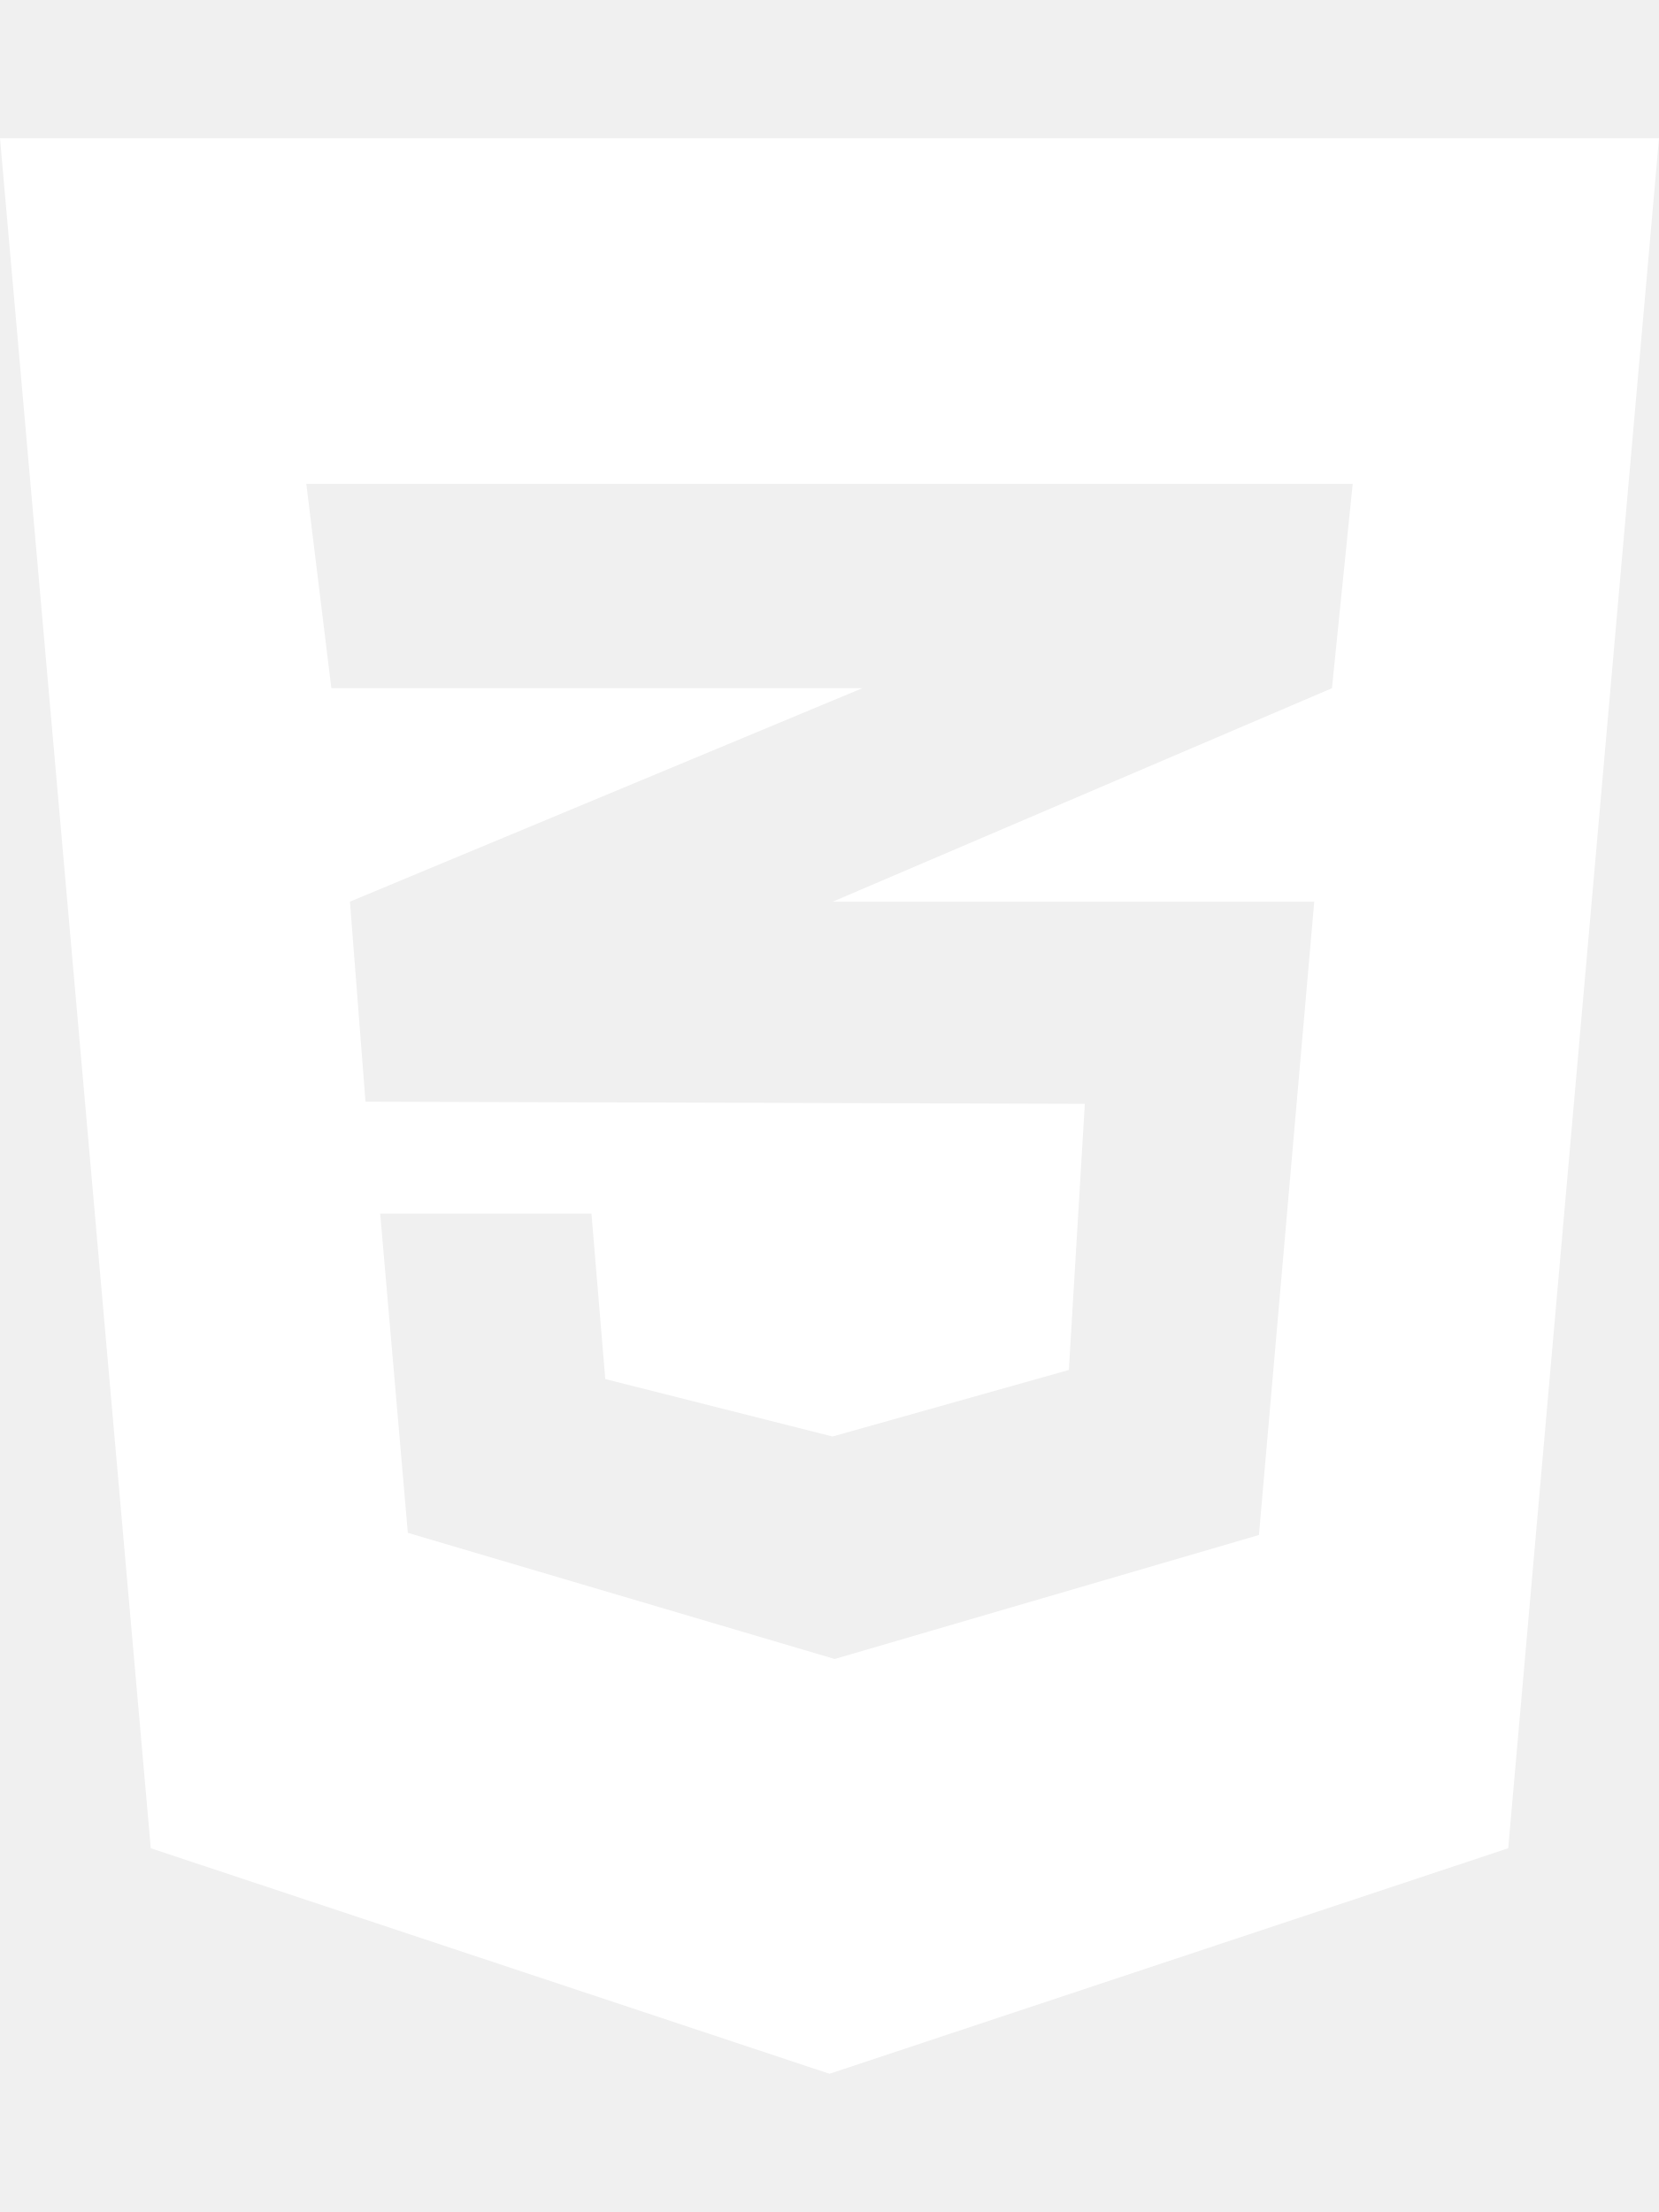
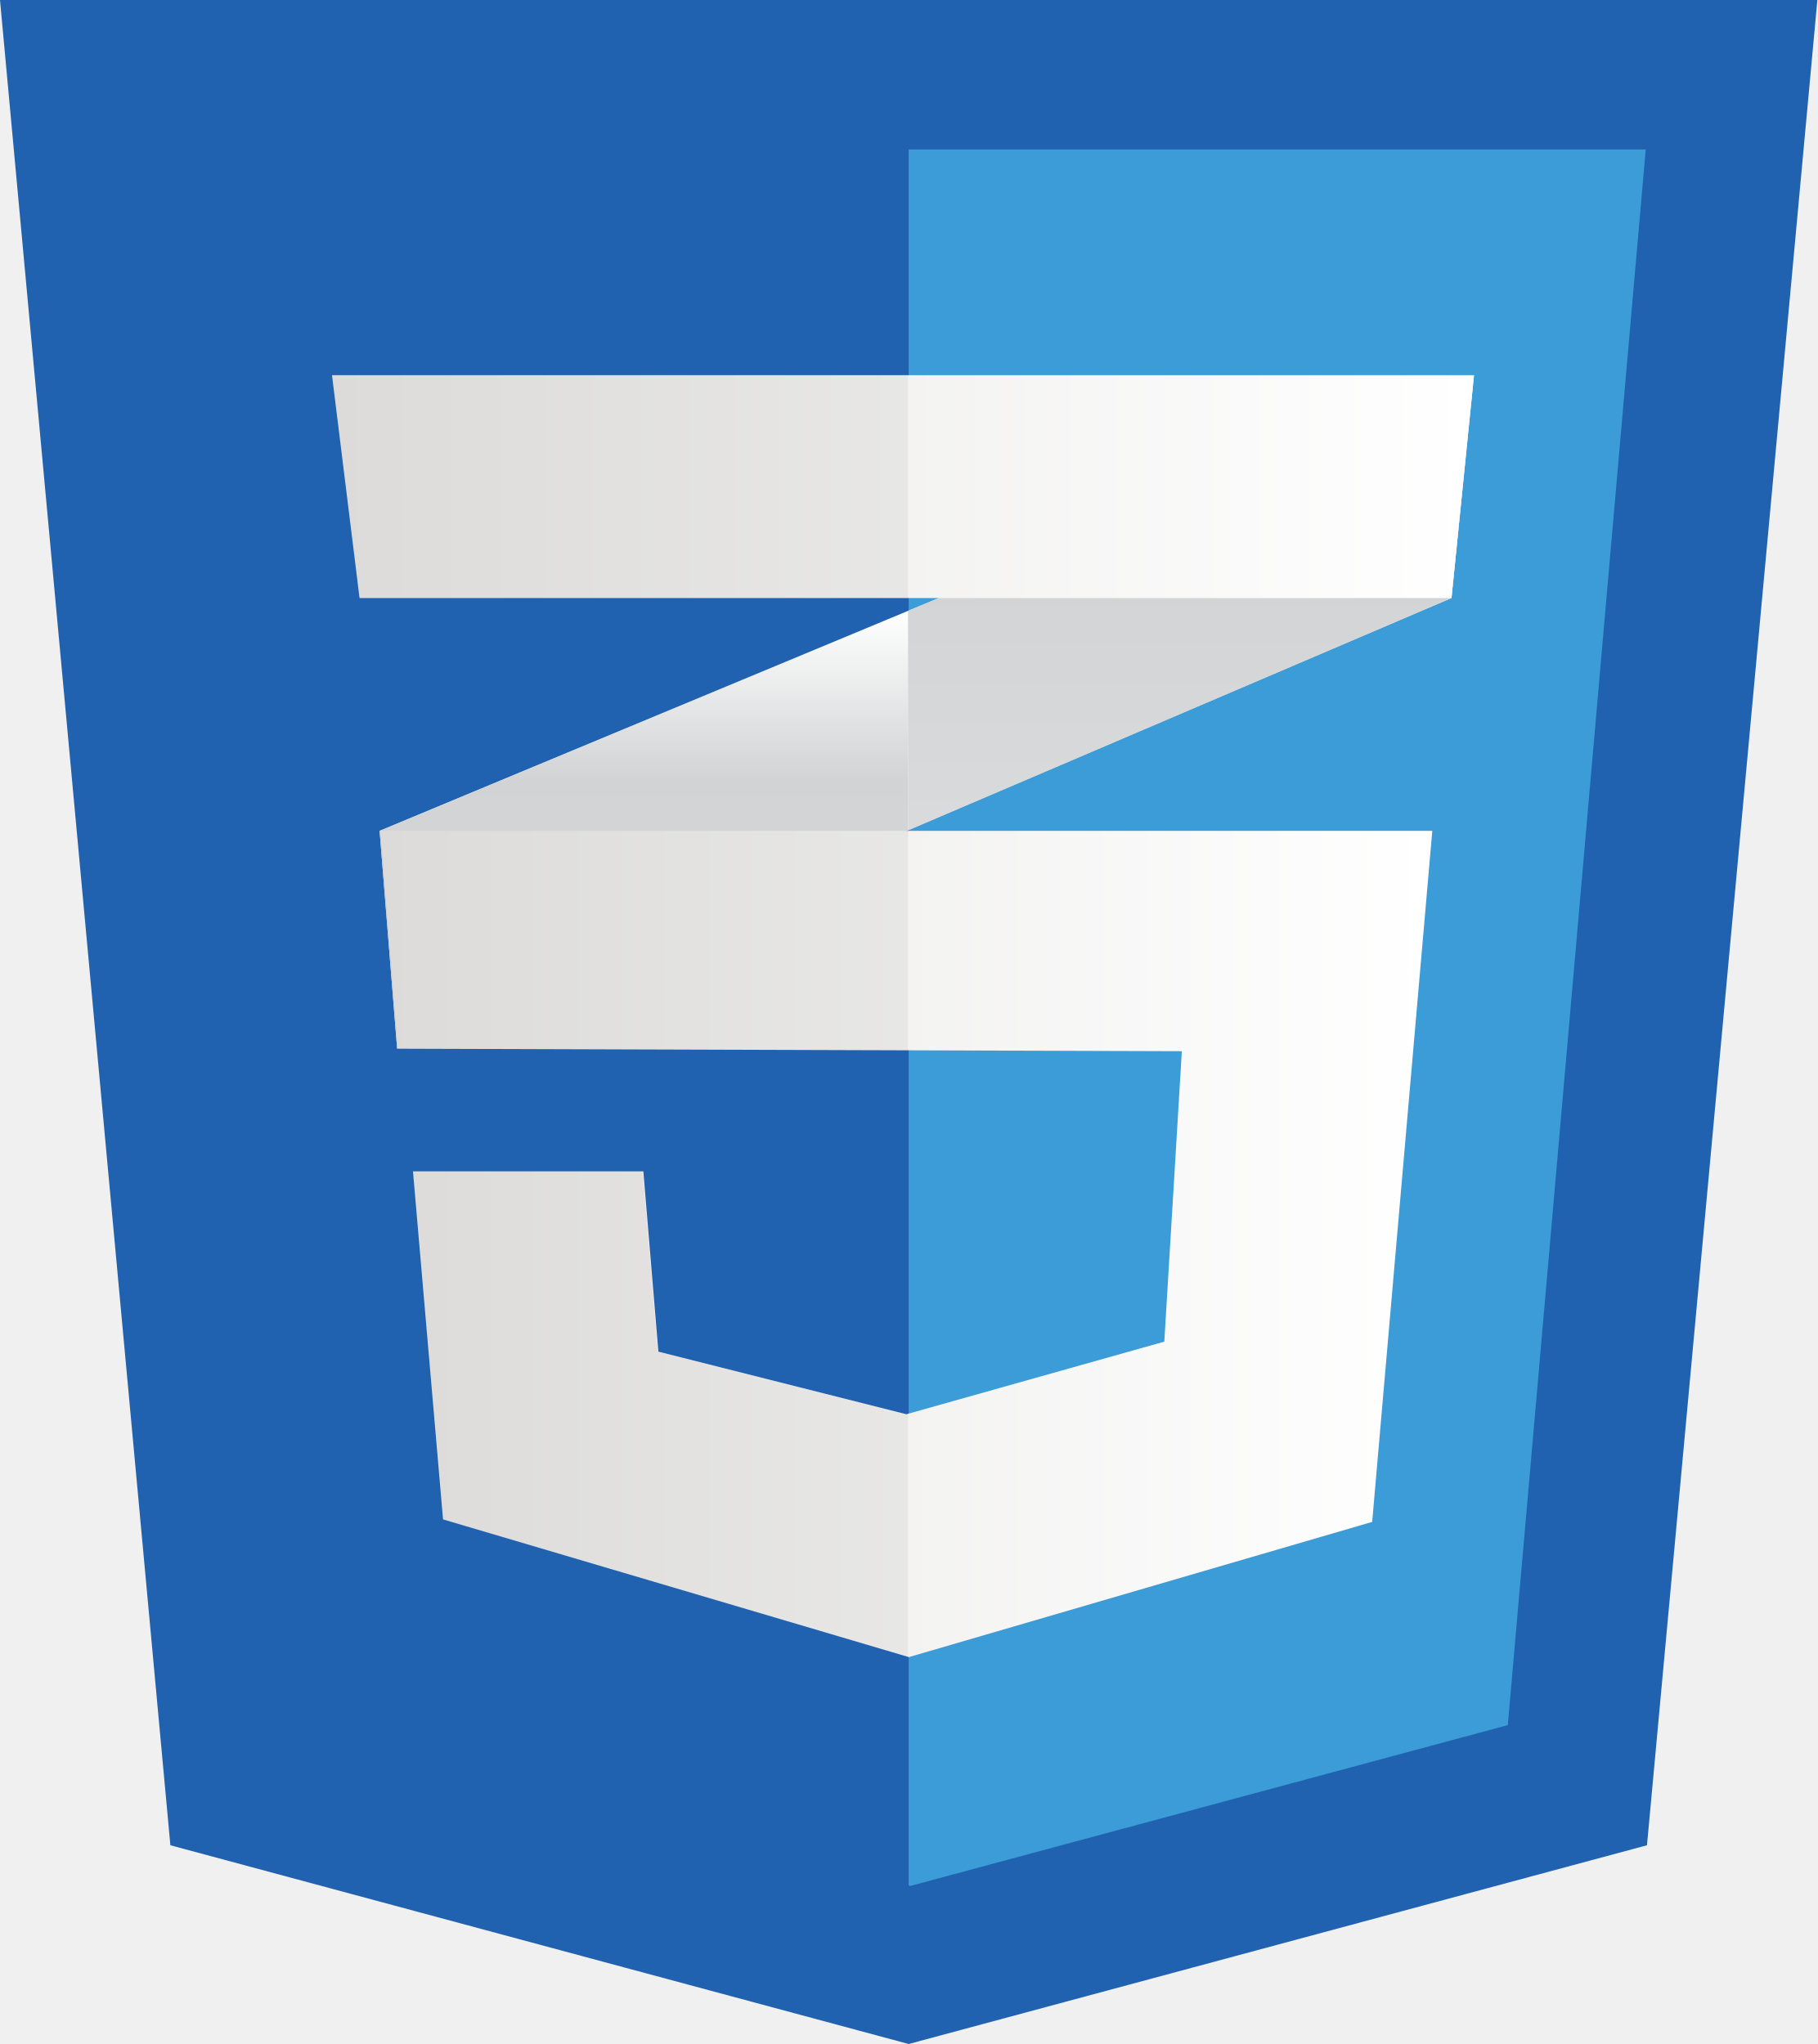
- <svg xmlns="http://www.w3.org/2000/svg" height="16" width="12" viewBox="0 0 384 512">
-   <path fill="#FFF" d="M0 32l34.9 395.8L192 480l157.1-52.2L384 32H0zm313.1 80l-4.8 47.3L193 208.6l-.3 .1h111.5l-12.8 146.6-98.2 28.7-98.8-29.2-6.4-73.9h48.9l3.2 38.3 52.6 13.3 54.7-15.4 3.7-61.6-166.3-.5v-.1l-.2 .1-3.6-46.3L193.1 162l6.5-2.7H76.7L70.9 112h242.2z" />
+ <svg xmlns="http://www.w3.org/2000/svg" xmlns:xlink="http://www.w3.org/1999/xlink" viewBox="0 0 296297 333333" shape-rendering="geometricPrecision" text-rendering="geometricPrecision" image-rendering="optimizeQuality" fill-rule="evenodd" clip-rule="evenodd">
+   <defs>
+     <linearGradient id="id4" gradientUnits="userSpaceOnUse" x1="54128.7" y1="79355.5" x2="240318" y2="79355.5">
+       <stop offset="0" stop-color="#e8e7e5" />
+       <stop offset="1" stop-color="#fff" />
+     </linearGradient>
+     <linearGradient id="id5" gradientUnits="userSpaceOnUse" x1="62019.3" y1="202868" x2="233515" y2="202868">
+       <stop offset="0" stop-color="#e8e7e5" />
+       <stop offset="1" stop-color="#fff" />
+     </linearGradient>
+     <linearGradient id="id6" gradientUnits="userSpaceOnUse" x1="104963" y1="99616.9" x2="104963" y2="171021">
+       <stop offset="0" stop-color="#d1d3d4" />
+       <stop offset=".388" stop-color="#d1d3d4" />
+       <stop offset="1" stop-color="#d1d3d4" />
+     </linearGradient>
+     <linearGradient id="id7" gradientUnits="userSpaceOnUse" xlink:href="#id6" x1="194179" y1="61185.8" x2="194179" y2="135407" />
+     <mask id="id0">
+       <linearGradient id="id1" gradientUnits="userSpaceOnUse" x1="104963" y1="99616.9" x2="104963" y2="171021">
+         <stop offset="0" stop-opacity="0" stop-color="#fff" />
+         <stop offset=".388" stop-color="#fff" />
+         <stop offset="1" stop-opacity=".831" stop-color="#fff" />
+       </linearGradient>
+       <path fill="url(#id1)" d="M61737 99467h86453v71704H61737z" />
+     </mask>
+     <mask id="id2">
+       <linearGradient id="id3" gradientUnits="userSpaceOnUse" x1="194179" y1="61185.8" x2="194179" y2="135407">
+         <stop offset="0" stop-opacity="0" stop-color="#fff" />
+         <stop offset=".388" stop-color="#fff" />
+         <stop offset="1" stop-opacity=".831" stop-color="#fff" />
+       </linearGradient>
+       <path fill="url(#id3)" d="M147890 61036h92578v74521h-92578z" />
+     </mask>
+     <style>.fil6{fill:#000;fill-opacity:.051}</style>
+   </defs>
+   <g id="Layer_x0020_1">
+     <g id="_513085304">
+       <path fill="#2062af" d="M268517 300922l-120369 32411-120371-32411L0 0h296297z" />
+       <path fill="#3c9cd7" d="M148146 24374v283109l273 74 97409-26229 22485-256954z" />
+       <path fill="#fff" d="M148040 99617l-86153 35880 2857 35524 83296-35614 88604-37883 3674-36339-92278 38432z" />
+       <path mask="url(#id0)" fill="url(#id6)" d="M61887 135497l2857 35524 83295-35614V99617z" />
+       <path mask="url(#id2)" fill="url(#id7)" d="M240318 61186l-92278 38431v35790l88604-37883z" />
+       <path fill="url(#id5)" d="M62019 135497l2858 35524 127806 407-2859 47365-42055 11840-40428-10208-2450-29399H67327l4900 56756 75950 22457 75538-22050 9800-112692z" />
+       <path class="fil6" d="M148040 135497H61888l2857 35524 83295 266v-35790zm0 95022l-408 114-40422-10208-2450-29399H67197l4899 56756 75944 22457v-39720z" />
+       <path fill="url(#id4)" d="M54129 61186h186189l-3674 36339H58620l-4491-36339z" />
+       <path class="fil6" d="M148040 61186H54129l4491 36339h89420z" />
+     </g>
+   </g>
</svg>
